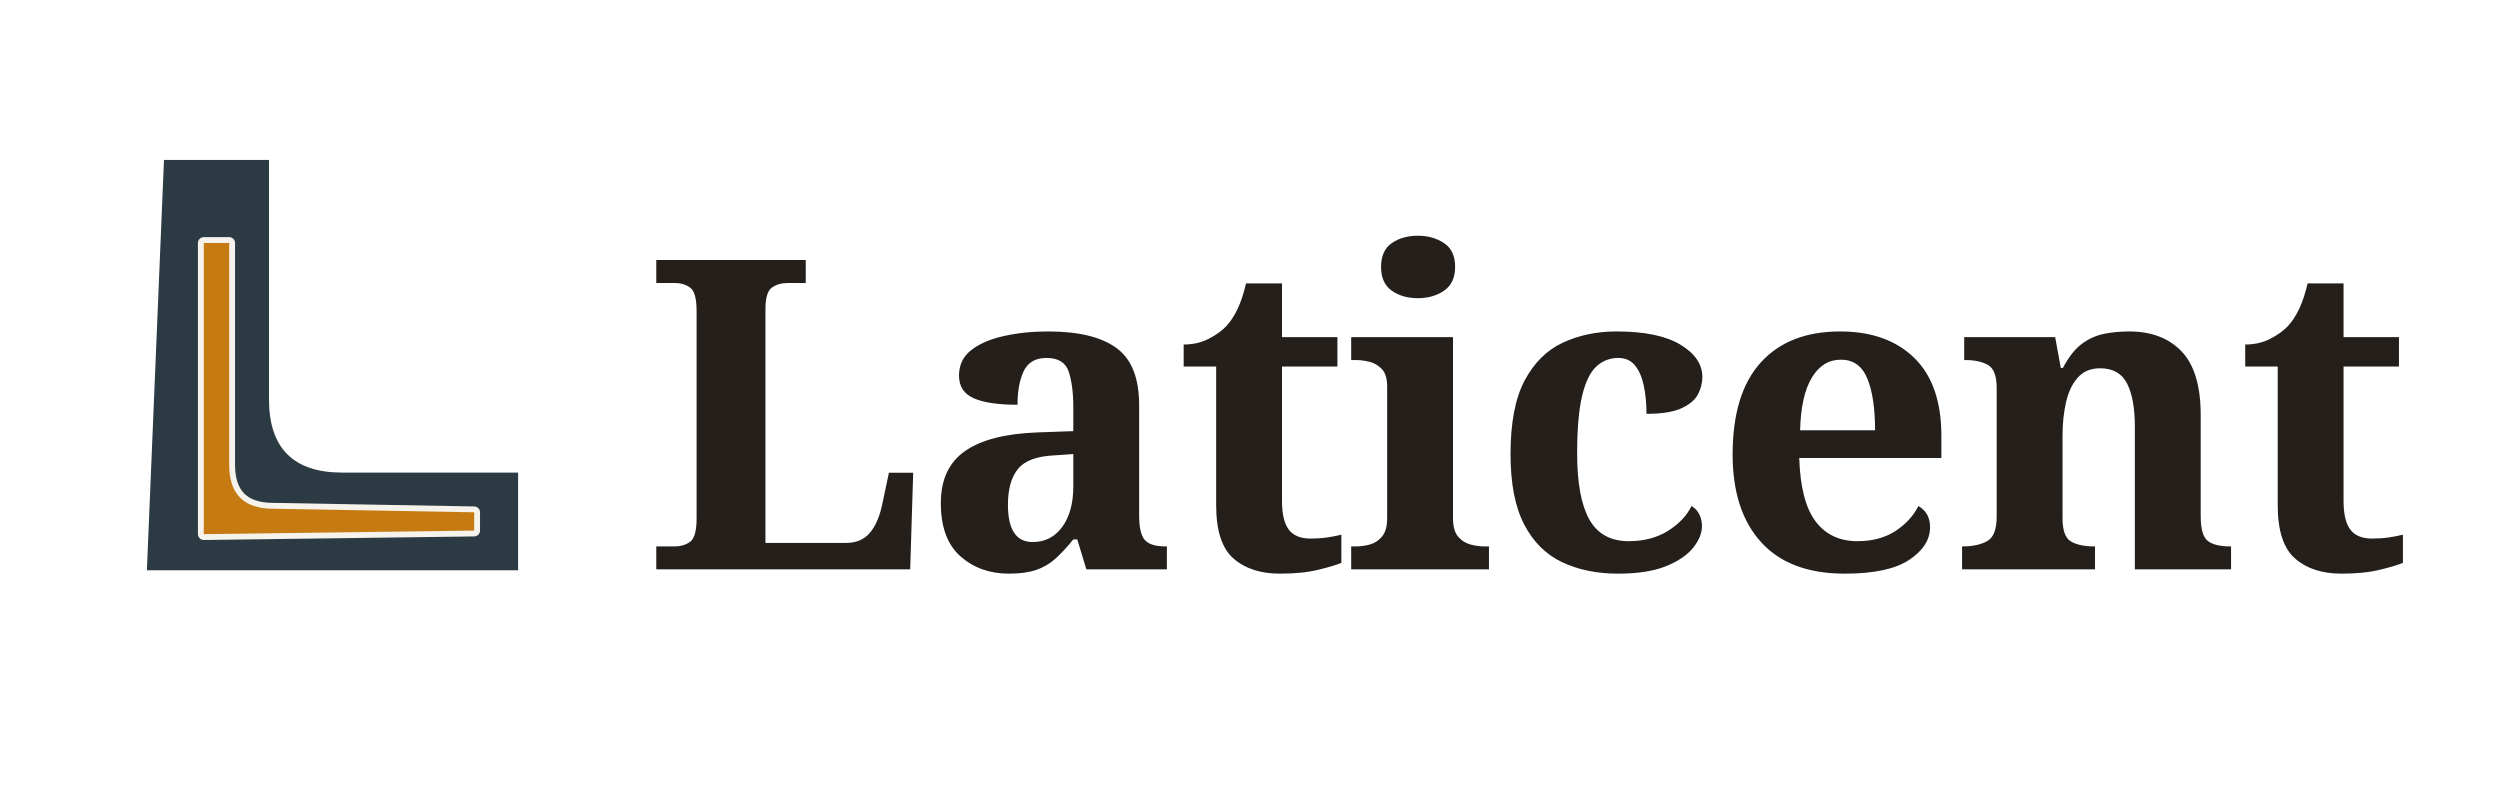
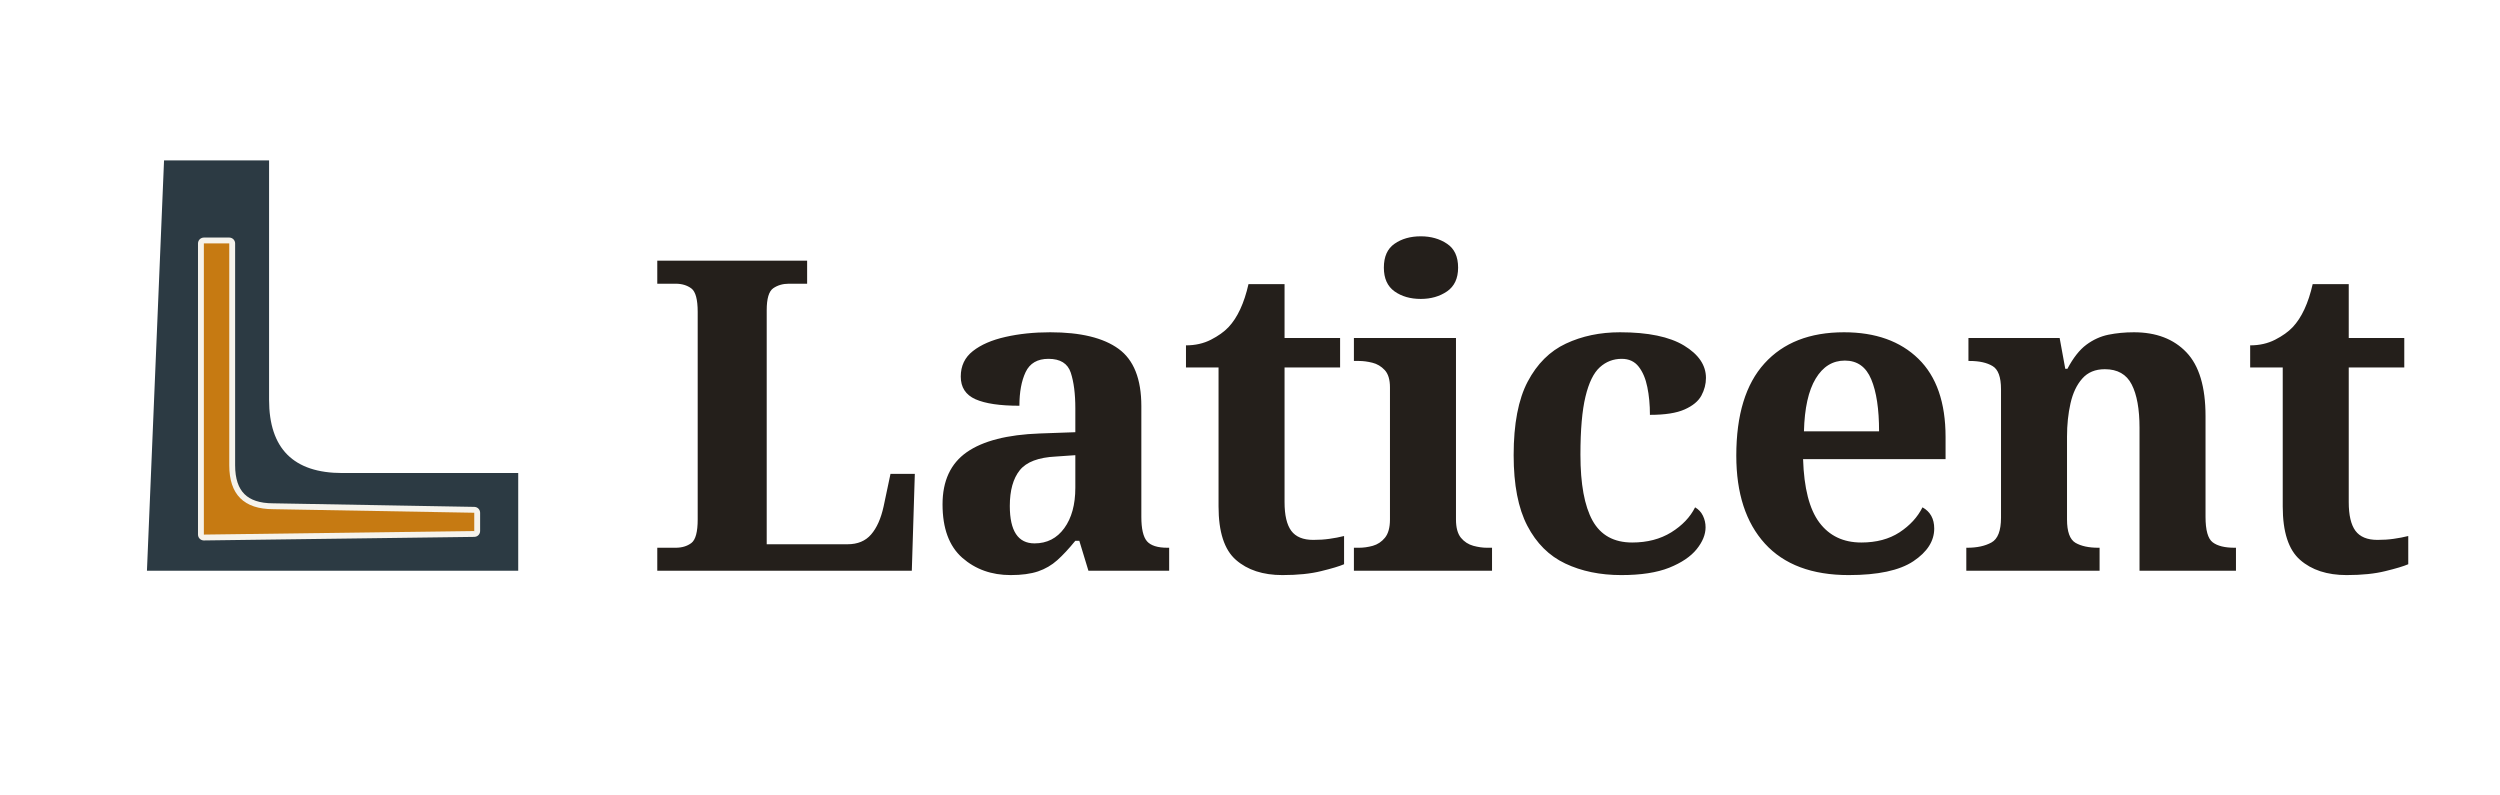
- <svg xmlns="http://www.w3.org/2000/svg" viewBox="0 0 404 128" fill="none">
+ <svg xmlns="http://www.w3.org/2000/svg" viewBox="0 0 403 128" fill="none">
  <style>.sf{fill:#2C3A43}.gf{fill:#C67A12}.hs{stroke:#F6F3EC}</style>
-   <g transform="translate(4 10.85) scale(0.7894)">
+   <g transform="translate(4 10.89) scale(0.7875)">
    <path d="M28.50 19.00 L50.00 19.00 L50.00 68.00 Q50.00 83.00 65.00 83.00 L101.00 83.00 L101.00 103.00 L25.00 103.00 Z" class="sf" />
    <path d="M36.65 36.00 L41.85 36.00 L41.85 81.40 Q41.85 90.40 50.85 90.40 L92.00 91.13 L92.00 94.87 L36.65 95.60 Z" class="hs" fill="none" stroke-width="2.4" stroke-linejoin="round" />
    <path d="M36.65 36.00 L41.85 36.00 L41.85 81.40 Q41.85 90.40 50.85 90.40 L92.00 91.13 L92.00 94.87 L36.65 95.60 Z" class="gf" />
  </g>
-   <text x="104.1" y="92.0" font-family="Fraunces,'Cormorant Garamond',Georgia,serif" font-size="70" font-weight="600" letter-spacing="-1" fill="#241F1B">Laticent</text>
+   <text x="104.0" y="92.0" font-family="Fraunces,'Cormorant Garamond',Georgia,serif" font-size="70" font-weight="600" letter-spacing="-1" fill="#241F1B">Laticent</text>
</svg>
